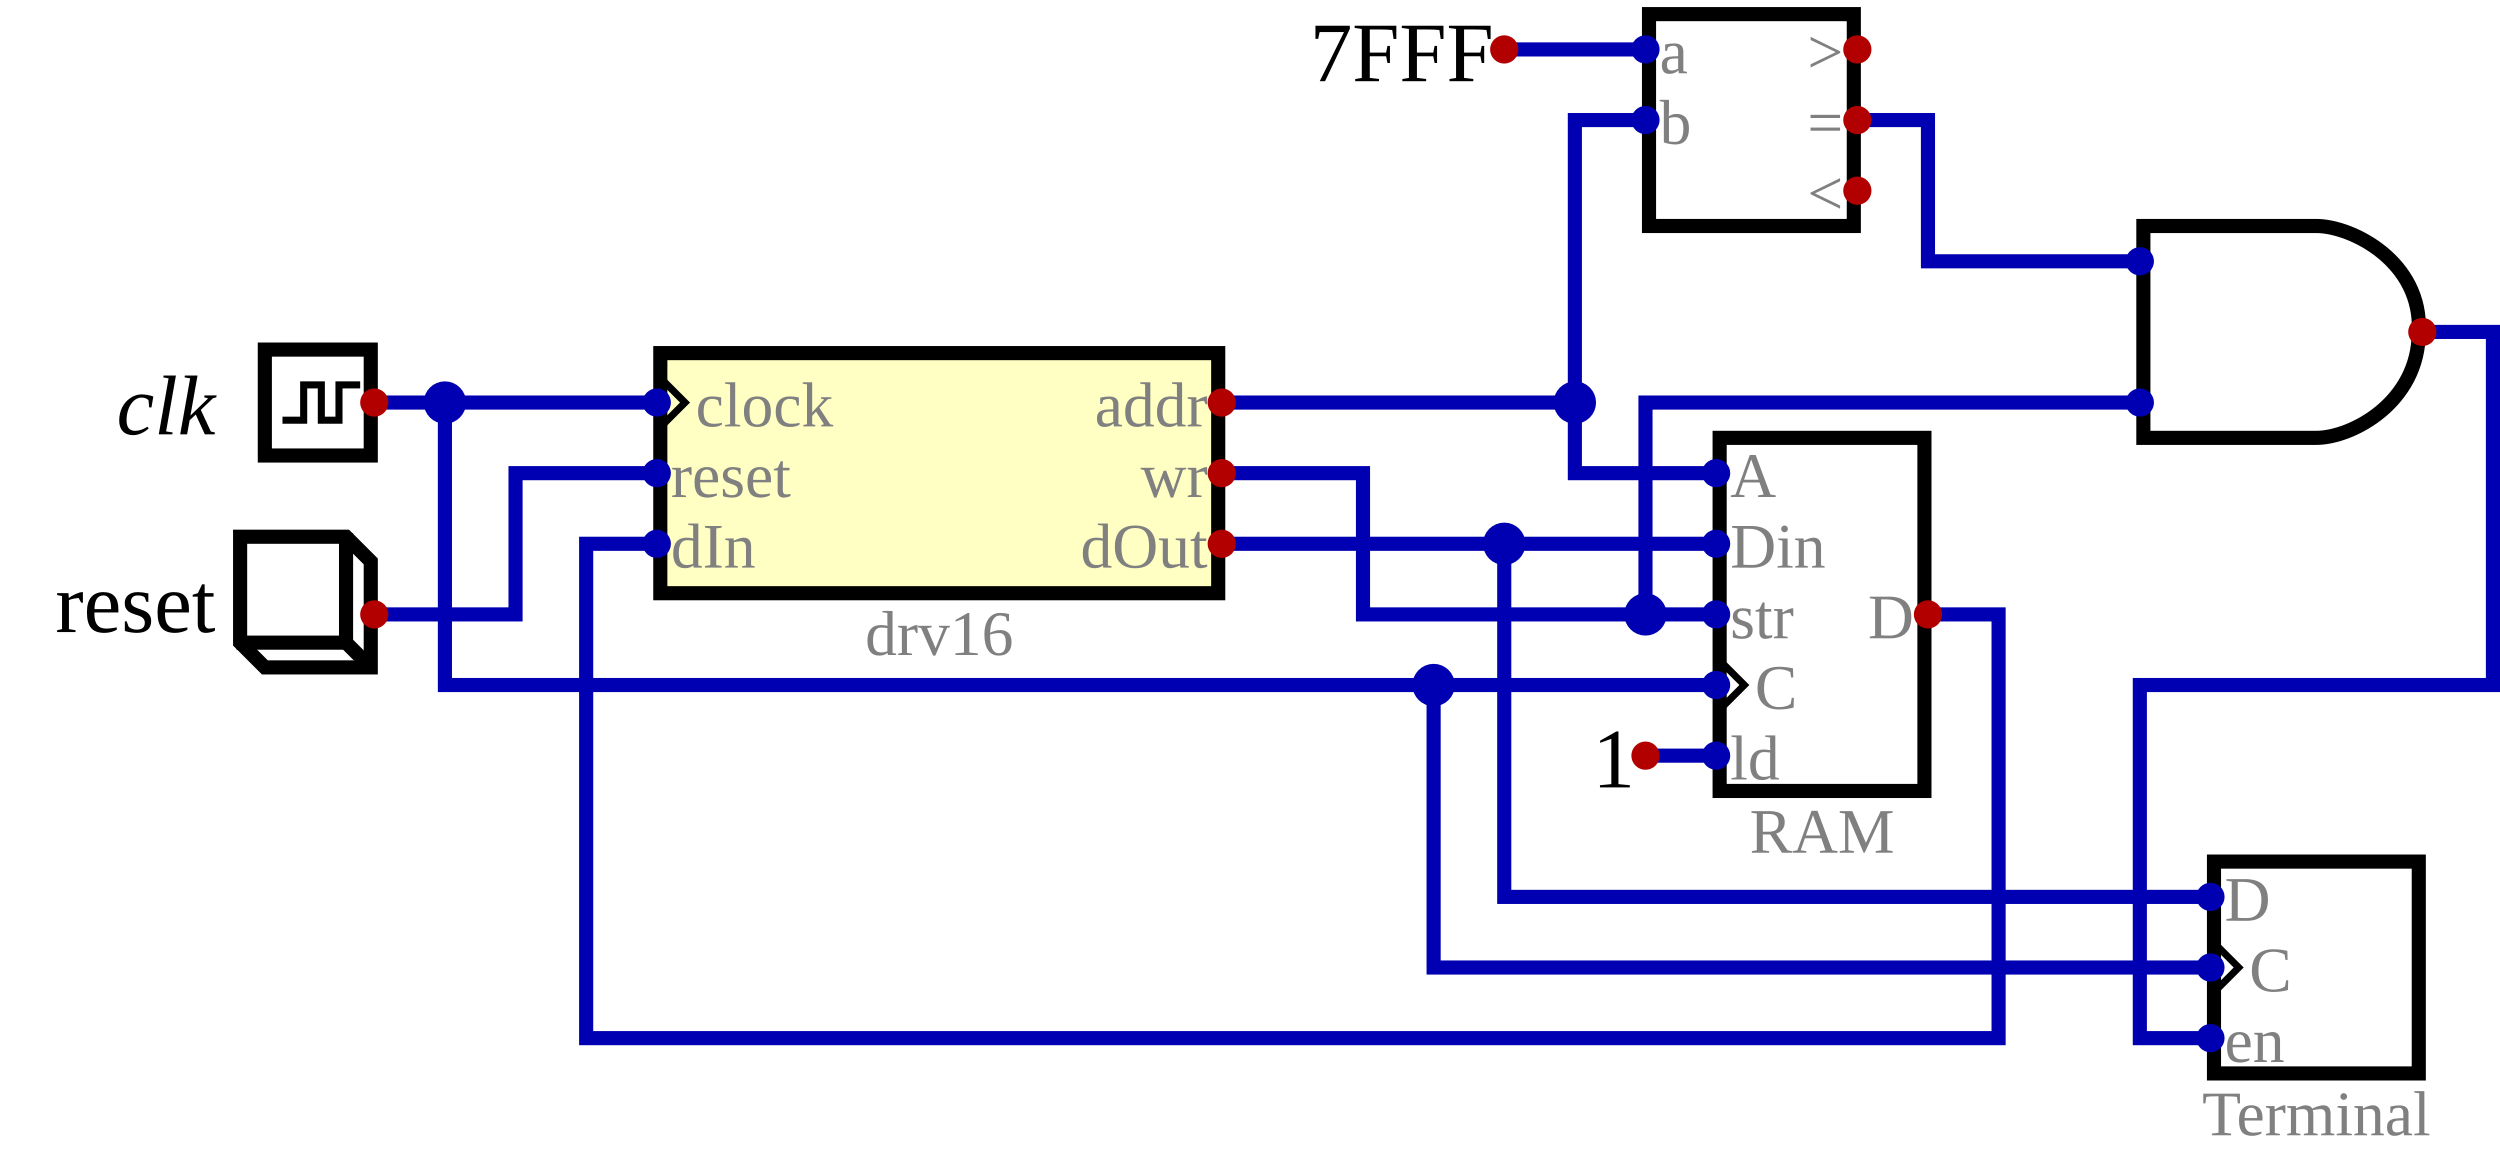
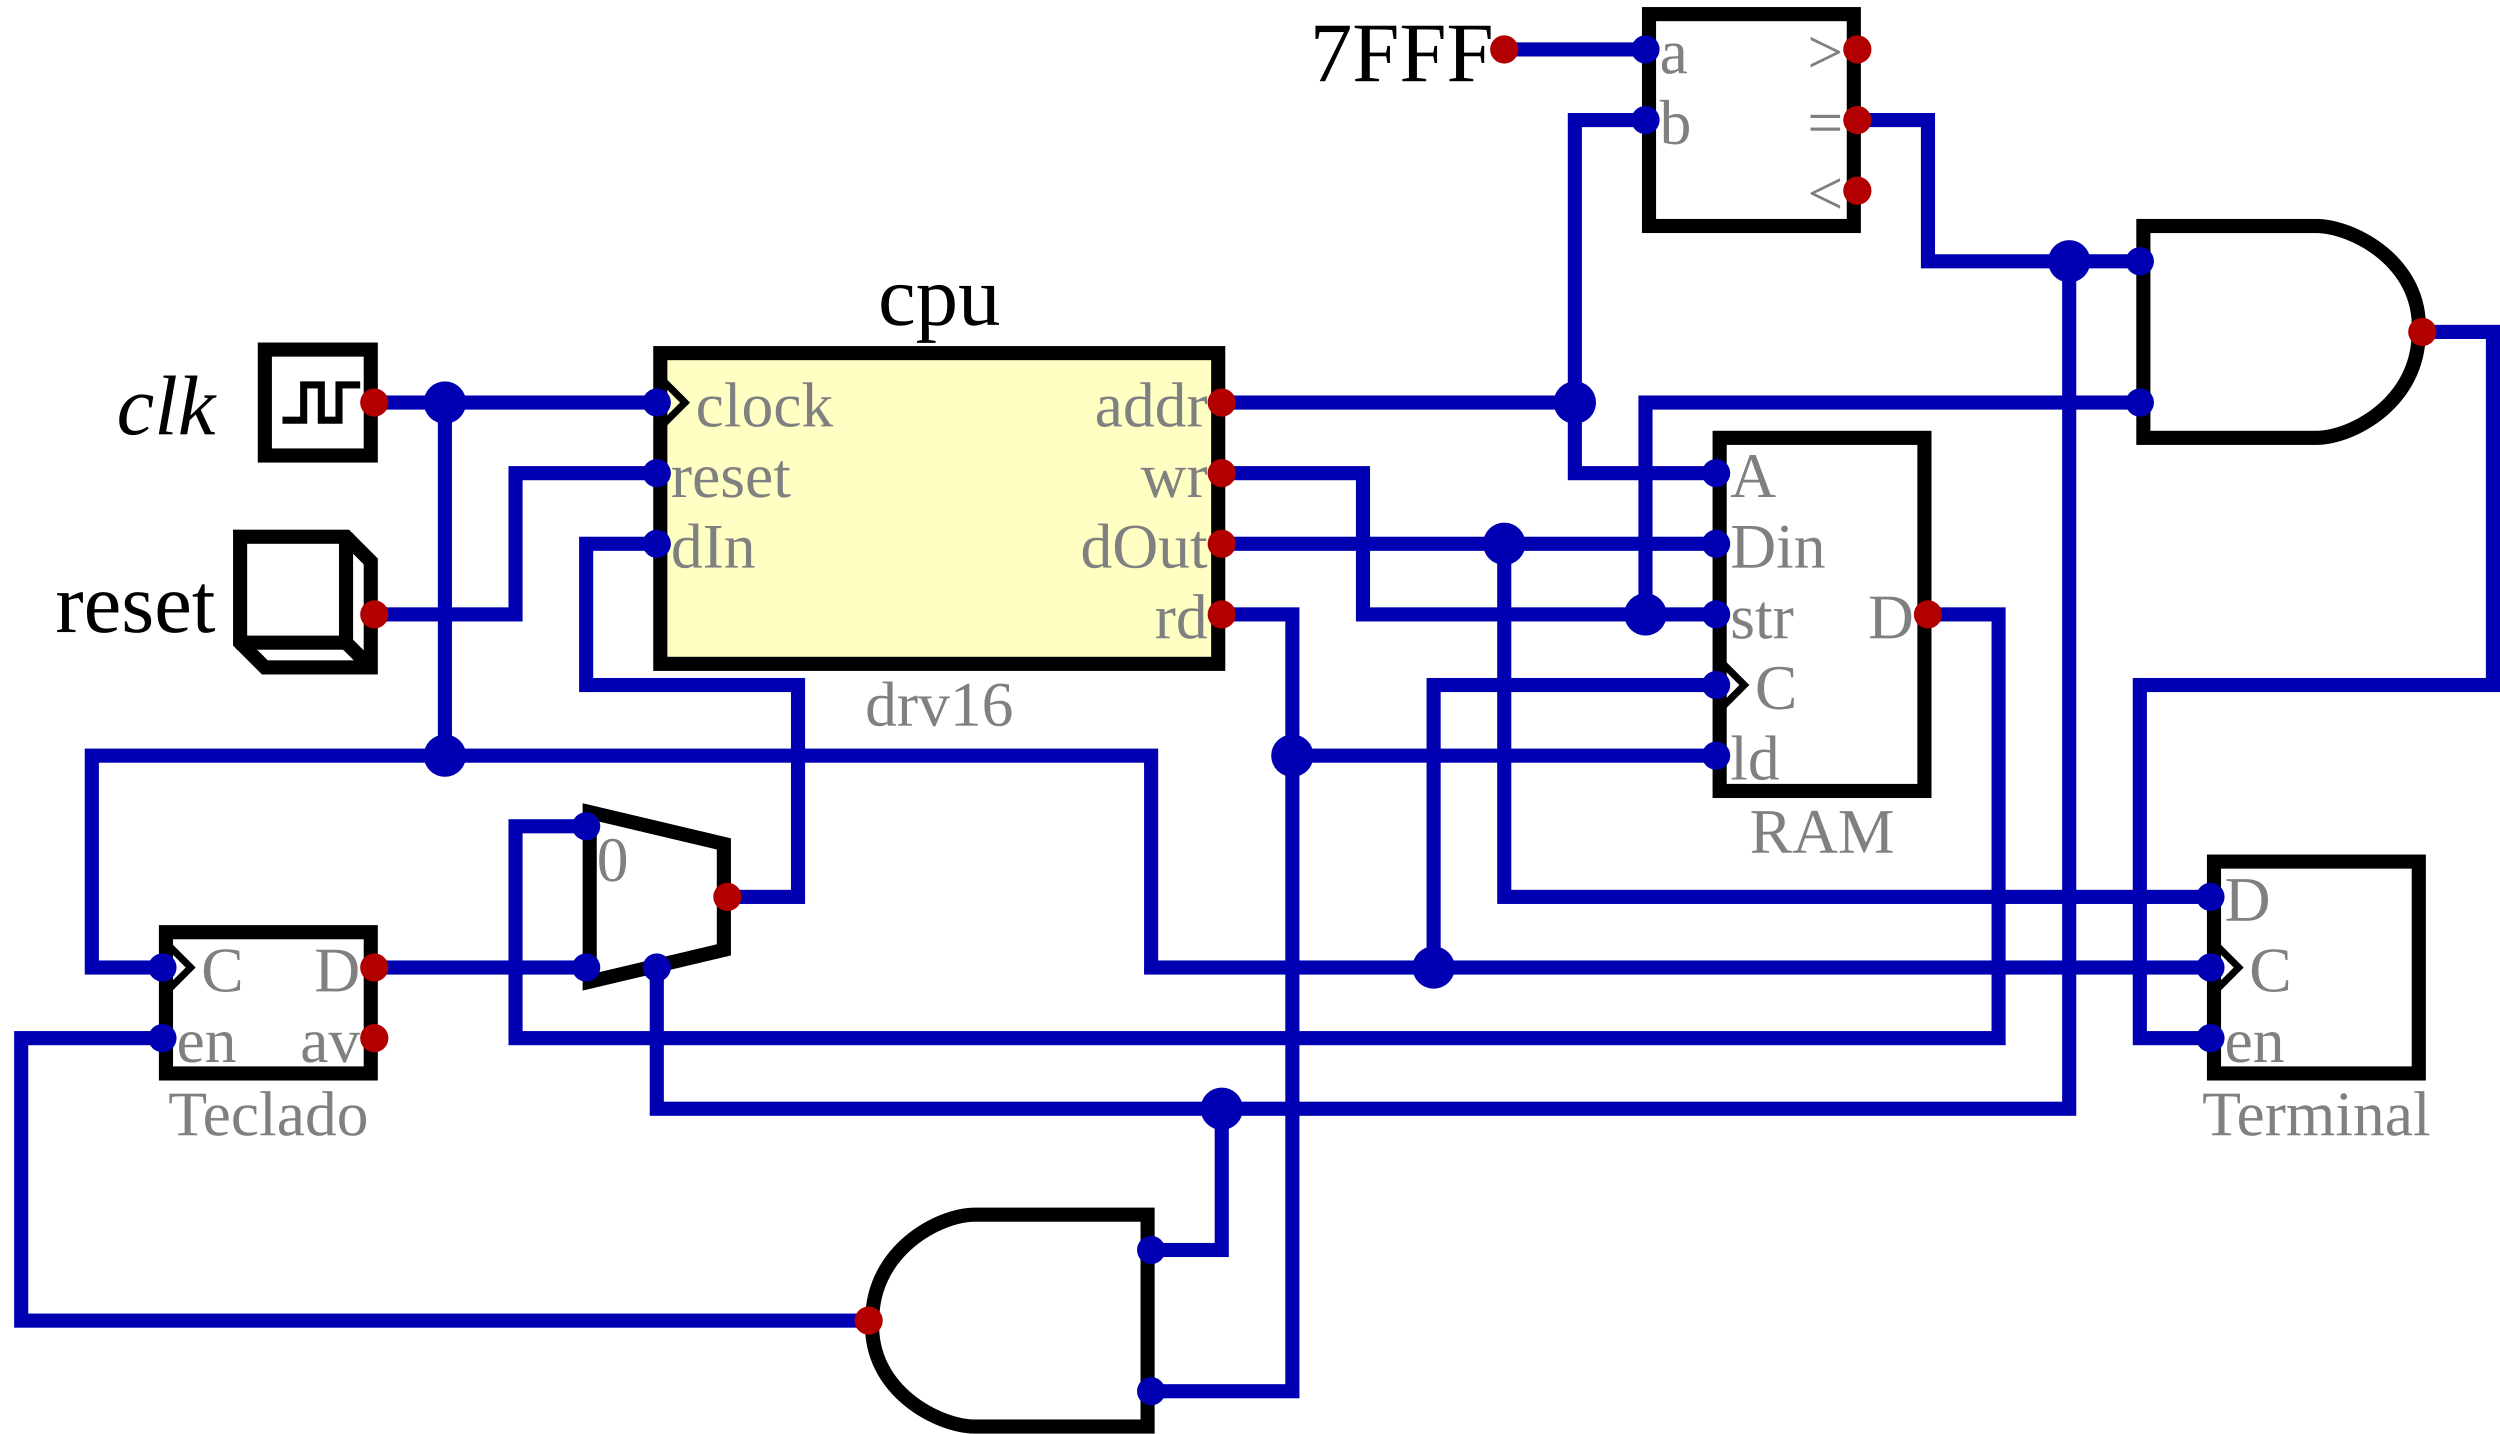
- <svg xmlns="http://www.w3.org/2000/svg" width="106.2mm" height="49.2mm" viewBox="774 206 708 328">
+ <svg xmlns="http://www.w3.org/2000/svg" width="106.2mm" height="60.9mm" viewBox="774 206 708 406">
  <g stroke-linecap="square">
-     <path d="M 1180,400 L 1180,480 L 1400,480" stroke="#0000b2" stroke-width="4.0" fill="none" />
+     <path d="M 880,480 L 940,480" stroke="#0000b2" stroke-width="4.0" fill="none" />
    <path d="M 1240,380 L 1240,320 L 1380,320" stroke="#0000b2" stroke-width="4.0" fill="none" />
    <path d="M 1120,320 L 1220,320 L 1220,240 L 1240,240" stroke="#0000b2" stroke-width="4.0" fill="none" />
    <path d="M 880,320 L 900,320 L 960,320" stroke="#0000b2" stroke-width="4.0" fill="none" />
-     <path d="M 1240,420 L 1260,420" stroke="#0000b2" stroke-width="4.0" fill="none" />
    <path d="M 1120,360 L 1200,360 L 1260,360" stroke="#0000b2" stroke-width="4.0" fill="none" />
+     <path d="M 960,480 L 960,520 L 1120,520 L 1360,520 L 1360,280" stroke="#0000b2" stroke-width="4.0" fill="none" />
    <path d="M 1460,300 L 1480,300 L 1480,400 L 1380,400 L 1380,500 L 1400,500" stroke="#0000b2" stroke-width="4.0" fill="none" />
    <path d="M 1200,360 L 1200,460 L 1400,460" stroke="#0000b2" stroke-width="4.0" fill="none" />
-     <path d="M 900,320 L 900,400 L 1180,400 L 1260,400" stroke="#0000b2" stroke-width="4.0" fill="none" />
-     <path d="M 1300,240 L 1320,240 L 1320,280 L 1380,280" stroke="#0000b2" stroke-width="4.0" fill="none" />
+     <path d="M 980,460 L 1000,460 L 1000,400 L 940,400 L 940,360 L 960,360" stroke="#0000b2" stroke-width="4.0" fill="none" />
+     <path d="M 1180,480 L 1180,400 L 1260,400" stroke="#0000b2" stroke-width="4.0" fill="none" />
+     <path d="M 1300,240 L 1320,240 L 1320,280 L 1360,280 L 1380,280" stroke="#0000b2" stroke-width="4.0" fill="none" />
+     <path d="M 1100,560 L 1120,560 L 1120,520" stroke="#0000b2" stroke-width="4.0" fill="none" />
    <path d="M 1220,320 L 1220,340 L 1260,340" stroke="#0000b2" stroke-width="4.0" fill="none" />
    <path d="M 1120,340 L 1160,340 L 1160,380 L 1240,380 L 1260,380" stroke="#0000b2" stroke-width="4.0" fill="none" />
+     <path d="M 1100,600 L 1140,600 L 1140,420" stroke="#0000b2" stroke-width="4.0" fill="none" />
+     <path d="M 1320,380 L 1340,380 L 1340,500 L 920,500 L 920,440 L 940,440" stroke="#0000b2" stroke-width="4.0" fill="none" />
    <path d="M 880,380 L 920,380 L 920,340 L 960,340" stroke="#0000b2" stroke-width="4.0" fill="none" />
+     <path d="M 1120,380 L 1140,380 L 1140,420 L 1260,420" stroke="#0000b2" stroke-width="4.0" fill="none" />
    <path d="M 1200,220 L 1240,220" stroke="#0000b2" stroke-width="4.0" fill="none" />
-     <path d="M 960,360 L 940,360 L 940,500 L 1340,500 L 1340,380 L 1320,380" stroke="#0000b2" stroke-width="4.0" fill="none" />
+     <path d="M 820,480 L 800,480 L 800,420 L 900,420 L 1100,420 L 1100,480 L 1180,480 L 1400,480" stroke="#0000b2" stroke-width="4.0" fill="none" />
+     <path d="M 900,320 L 900,420" stroke="#0000b2" stroke-width="4.0" fill="none" />
+     <path d="M 1020,580 L 780,580 L 780,500 L 820,500" stroke="#0000b2" stroke-width="4.0" fill="none" />
    <path d="M 872,388 L 878,394" stroke="#000000" stroke-width="4.0" fill="none" />
    <g>
+       <circle cx="1180.0" cy="480.0" r="4.0" stroke="#0000b2" stroke-width="4.0" fill="#0000b2" />
      <circle cx="1220.0" cy="320.0" r="4.0" stroke="#0000b2" stroke-width="4.0" fill="#0000b2" />
      <circle cx="900.0" cy="320.0" r="4.0" stroke="#0000b2" stroke-width="4.0" fill="#0000b2" />
+       <circle cx="1140.0" cy="420.0" r="4.0" stroke="#0000b2" stroke-width="4.0" fill="#0000b2" />
+       <circle cx="900.0" cy="420.0" r="4.0" stroke="#0000b2" stroke-width="4.0" fill="#0000b2" />
      <circle cx="1200.0" cy="360.0" r="4.0" stroke="#0000b2" stroke-width="4.0" fill="#0000b2" />
-       <circle cx="1180.0" cy="400.0" r="4.0" stroke="#0000b2" stroke-width="4.0" fill="#0000b2" />
+       <circle cx="1120.0" cy="520.0" r="4.0" stroke="#0000b2" stroke-width="4.0" fill="#0000b2" />
+       <circle cx="1360.0" cy="280.0" r="4.0" stroke="#0000b2" stroke-width="4.0" fill="#0000b2" />
      <circle cx="1240.0" cy="380.0" r="4.0" stroke="#0000b2" stroke-width="4.0" fill="#0000b2" />
    </g>
    <g>
      <path d="M 1261,330 L 1319,330 L 1319,430 L 1261,430 Z" stroke="#000000" stroke-width="4.0" fill="none" />
      <text text-anchor="start" x="1264.0" y="346.75" fill="#808080" style="font-size:18px">A</text>
      <text text-anchor="start" x="1264.0" y="366.75" fill="#808080" style="font-size:18px">Din</text>
      <text text-anchor="start" x="1264.0" y="386.75" fill="#808080" style="font-size:18px">str</text>
      <path d="M 1261,407 L 1268,400 L 1261,393" stroke="#000000" stroke-width="2.0" fill="none" />
      <text text-anchor="start" x="1271.0" y="406.75" fill="#808080" style="font-size:18px">C</text>
      <text text-anchor="start" x="1264.0" y="426.75" fill="#808080" style="font-size:18px">ld</text>
      <text text-anchor="end" x="1316.0" y="386.75" fill="#808080" style="font-size:18px">D</text>
      <text text-anchor="middle" x="1290.0" y="447.5" fill="#808080" style="font-size:18px">RAM</text>
      <circle cx="1260.0" cy="340.0" r="2.0" stroke="#0000b2" stroke-width="4.0" fill="#0000b2" />
      <circle cx="1260.0" cy="360.0" r="2.0" stroke="#0000b2" stroke-width="4.0" fill="#0000b2" />
      <circle cx="1260.0" cy="380.0" r="2.0" stroke="#0000b2" stroke-width="4.0" fill="#0000b2" />
      <circle cx="1260.0" cy="400.0" r="2.0" stroke="#0000b2" stroke-width="4.0" fill="#0000b2" />
      <circle cx="1260.0" cy="420.0" r="2.0" stroke="#0000b2" stroke-width="4.0" fill="#0000b2" />
      <circle cx="1320.0" cy="380.0" r="2.0" stroke="#b20000" stroke-width="4.0" fill="#b20000" />
    </g>
    <g>
      <path d="M 1401,450 L 1459,450 L 1459,510 L 1401,510 Z" stroke="#000000" stroke-width="4.0" fill="none" />
      <text text-anchor="start" x="1404.0" y="466.75" fill="#808080" style="font-size:18px">D</text>
      <path d="M 1401,487 L 1408,480 L 1401,473" stroke="#000000" stroke-width="2.0" fill="none" />
      <text text-anchor="start" x="1411.0" y="486.75" fill="#808080" style="font-size:18px">C</text>
      <text text-anchor="start" x="1404.0" y="506.75" fill="#808080" style="font-size:18px">en</text>
      <text text-anchor="middle" x="1430.0" y="527.5" fill="#808080" style="font-size:18px">Terminal</text>
      <circle cx="1400.0" cy="460.0" r="2.0" stroke="#0000b2" stroke-width="4.0" fill="#0000b2" />
      <circle cx="1400.0" cy="480.0" r="2.0" stroke="#0000b2" stroke-width="4.0" fill="#0000b2" />
      <circle cx="1400.0" cy="500.0" r="2.0" stroke="#0000b2" stroke-width="4.0" fill="#0000b2" />
-     </g>
-     <g>
-       <text text-anchor="end" x="1237.0" y="429.0" fill="#000000" style="font-size:24px">1</text>
-       <circle cx="1240.0" cy="420.0" r="2.0" stroke="#b20000" stroke-width="4.0" fill="#b20000" />
    </g>
    <g>
      <path d="M 1430,330 L 1381,330 L 1381,270 L 1430,270 C 1440,270 1460,280 1459,300 C 1459,320 1440,330 1430,330 Z" stroke="#000000" stroke-width="4.0" fill="none" />
      <circle cx="1380.0" cy="280.0" r="2.0" stroke="#0000b2" stroke-width="4.0" fill="#0000b2" />
      <circle cx="1380.0" cy="320.0" r="2.0" stroke="#0000b2" stroke-width="4.0" fill="#0000b2" />
      <circle cx="1460.0" cy="300.0" r="2.0" stroke="#b20000" stroke-width="4.0" fill="#b20000" />
    </g>
    <g>
      <path d="M 1241,210 L 1299,210 L 1299,270 L 1241,270 Z" stroke="#000000" stroke-width="4.0" fill="none" />
      <text text-anchor="start" x="1244.0" y="226.75" fill="#808080" style="font-size:18px">a</text>
      <text text-anchor="start" x="1244.0" y="246.75" fill="#808080" style="font-size:18px">b</text>
      <text text-anchor="end" x="1296.0" y="226.75" fill="#808080" style="font-size:18px">&gt;</text>
      <text text-anchor="end" x="1296.0" y="246.75" fill="#808080" style="font-size:18px">=</text>
      <text text-anchor="end" x="1296.0" y="266.75" fill="#808080" style="font-size:18px">&lt;</text>
      <circle cx="1240.0" cy="220.0" r="2.0" stroke="#0000b2" stroke-width="4.0" fill="#0000b2" />
      <circle cx="1240.0" cy="240.0" r="2.0" stroke="#0000b2" stroke-width="4.0" fill="#0000b2" />
      <circle cx="1300.0" cy="220.0" r="2.0" stroke="#b20000" stroke-width="4.0" fill="#b20000" />
      <circle cx="1300.0" cy="240.0" r="2.0" stroke="#b20000" stroke-width="4.0" fill="#b20000" />
      <circle cx="1300.0" cy="260.0" r="2.0" stroke="#b20000" stroke-width="4.0" fill="#b20000" />
    </g>
    <g>
      <text text-anchor="end" x="1197.0" y="229.0" fill="#000000" style="font-size:24px">7FFF</text>
      <circle cx="1200.0" cy="220.0" r="2.0" stroke="#b20000" stroke-width="4.0" fill="#b20000" />
    </g>
    <g>
      <path d="M 849,305 L 879,305 L 879,335 L 849,335 Z" stroke="#000000" stroke-width="4.0" fill="none" />
      <text text-anchor="end" x="835.0" y="329.0" fill="#000000" style="font-size:24px">
        <tspan style="font-style:italic;">clk</tspan>
      </text>
      <path d="M 855,325 L 860,325 L 860,315 L 865,315 L 865,325 L 870,325 L 870,315 L 875,315" stroke="#000000" stroke-width="2.0" fill="none" />
      <circle cx="880.0" cy="320.0" r="2.0" stroke="#b20000" stroke-width="4.0" fill="#b20000" />
    </g>
    <g>
-       <path d="M 961,306 L 1119,306 L 1119,374 L 961,374 Z" stroke="#ffffb4" stroke-width="0.0" fill="#ffffb4" fill-opacity="0.784" />
-       <path d="M 961,306 L 1119,306 L 1119,374 L 961,374 Z" stroke="#000000" stroke-width="4.0" fill="none" />
+       <path d="M 961,306 L 1119,306 L 1119,394 L 961,394 Z" stroke="#ffffb4" stroke-width="0.0" fill="#ffffb4" fill-opacity="0.784" />
+       <path d="M 961,306 L 1119,306 L 1119,394 L 961,394 Z" stroke="#000000" stroke-width="4.0" fill="none" />
+       <text text-anchor="middle" x="1040.0" y="298.0" fill="#000000" style="font-size:24px">cpu</text>
      <path d="M 961,327 L 968,320 L 961,313" stroke="#000000" stroke-width="2.0" fill="none" />
      <text text-anchor="start" x="971.0" y="326.75" fill="#808080" style="font-size:18px">clock</text>
      <text text-anchor="start" x="964.0" y="346.75" fill="#808080" style="font-size:18px">reset</text>
      <text text-anchor="start" x="964.0" y="366.75" fill="#808080" style="font-size:18px">dIn</text>
      <text text-anchor="end" x="1116.0" y="326.75" fill="#808080" style="font-size:18px">addr</text>
      <text text-anchor="end" x="1116.0" y="346.75" fill="#808080" style="font-size:18px">wr</text>
      <text text-anchor="end" x="1116.0" y="366.75" fill="#808080" style="font-size:18px">dOut</text>
-       <text text-anchor="middle" x="1040.0" y="391.5" fill="#808080" style="font-size:18px">drv16</text>
+       <text text-anchor="end" x="1116.0" y="386.75" fill="#808080" style="font-size:18px">rd</text>
+       <text text-anchor="middle" x="1040.0" y="411.5" fill="#808080" style="font-size:18px">drv16</text>
      <circle cx="960.0" cy="320.0" r="2.0" stroke="#0000b2" stroke-width="4.0" fill="#0000b2" />
      <circle cx="960.0" cy="340.0" r="2.0" stroke="#0000b2" stroke-width="4.0" fill="#0000b2" />
      <circle cx="960.0" cy="360.0" r="2.0" stroke="#0000b2" stroke-width="4.0" fill="#0000b2" />
      <circle cx="1120.0" cy="320.0" r="2.0" stroke="#b20000" stroke-width="4.0" fill="#b20000" />
      <circle cx="1120.0" cy="340.0" r="2.0" stroke="#b20000" stroke-width="4.0" fill="#b20000" />
      <circle cx="1120.0" cy="360.0" r="2.0" stroke="#b20000" stroke-width="4.0" fill="#b20000" />
+       <circle cx="1120.0" cy="380.0" r="2.0" stroke="#b20000" stroke-width="4.0" fill="#b20000" />
    </g>
    <g>
      <path d="M 842,358 L 872,358 L 879,365 L 879,395 L 849,395 L 842,388 Z" stroke="#000000" stroke-width="4.0" fill="none" />
      <path d="M 872,359 L 872,388 L 843,388" stroke="#000000" stroke-width="4.0" fill="none" />
      <text text-anchor="end" x="835.0" y="385.0" fill="#000000" style="font-size:24px">reset</text>
      <circle cx="880.0" cy="380.0" r="2.0" stroke="#b20000" stroke-width="4.0" fill="#b20000" />
    </g>
+     <g>
+       <path d="M 941,436 L 979,445 L 979,475 L 941,484 Z" stroke="#000000" stroke-width="4.0" fill="none" />
+       <text text-anchor="start" x="943.0" y="455.5" fill="#808080" style="font-size:18px">0</text>
+       <circle cx="960.0" cy="480.0" r="2.0" stroke="#0000b2" stroke-width="4.0" fill="#0000b2" />
+       <circle cx="940.0" cy="440.0" r="2.0" stroke="#0000b2" stroke-width="4.0" fill="#0000b2" />
+       <circle cx="940.0" cy="480.0" r="2.0" stroke="#0000b2" stroke-width="4.0" fill="#0000b2" />
+       <circle cx="980.0" cy="460.0" r="2.0" stroke="#b20000" stroke-width="4.0" fill="#b20000" />
+     </g>
+     <g>
+       <path d="M 821,470 L 879,470 L 879,510 L 821,510 Z" stroke="#000000" stroke-width="4.0" fill="none" />
+       <path d="M 821,487 L 828,480 L 821,473" stroke="#000000" stroke-width="2.0" fill="none" />
+       <text text-anchor="start" x="831.0" y="486.75" fill="#808080" style="font-size:18px">C</text>
+       <text text-anchor="start" x="824.0" y="506.75" fill="#808080" style="font-size:18px">en</text>
+       <text text-anchor="end" x="876.0" y="486.75" fill="#808080" style="font-size:18px">D</text>
+       <text text-anchor="end" x="876.0" y="506.75" fill="#808080" style="font-size:18px">av</text>
+       <text text-anchor="middle" x="850.0" y="527.5" fill="#808080" style="font-size:18px">Teclado</text>
+       <circle cx="820.0" cy="480.0" r="2.0" stroke="#0000b2" stroke-width="4.0" fill="#0000b2" />
+       <circle cx="820.0" cy="500.0" r="2.0" stroke="#0000b2" stroke-width="4.0" fill="#0000b2" />
+       <circle cx="880.0" cy="480.0" r="2.0" stroke="#b20000" stroke-width="4.0" fill="#b20000" />
+       <circle cx="880.0" cy="500.0" r="2.0" stroke="#b20000" stroke-width="4.0" fill="#b20000" />
+     </g>
+     <g>
+       <path d="M 1050,550 L 1099,550 L 1099,610 L 1050,610 C 1040,610 1020,600 1021,580 C 1021,560 1040,550 1050,550 Z" stroke="#000000" stroke-width="4.0" fill="none" />
+       <circle cx="1100.0" cy="600.0" r="2.0" stroke="#0000b2" stroke-width="4.0" fill="#0000b2" />
+       <circle cx="1100.0" cy="560.0" r="2.0" stroke="#0000b2" stroke-width="4.0" fill="#0000b2" />
+       <circle cx="1020.0" cy="580.0" r="2.0" stroke="#b20000" stroke-width="4.0" fill="#b20000" />
+     </g>
  </g>
</svg>
